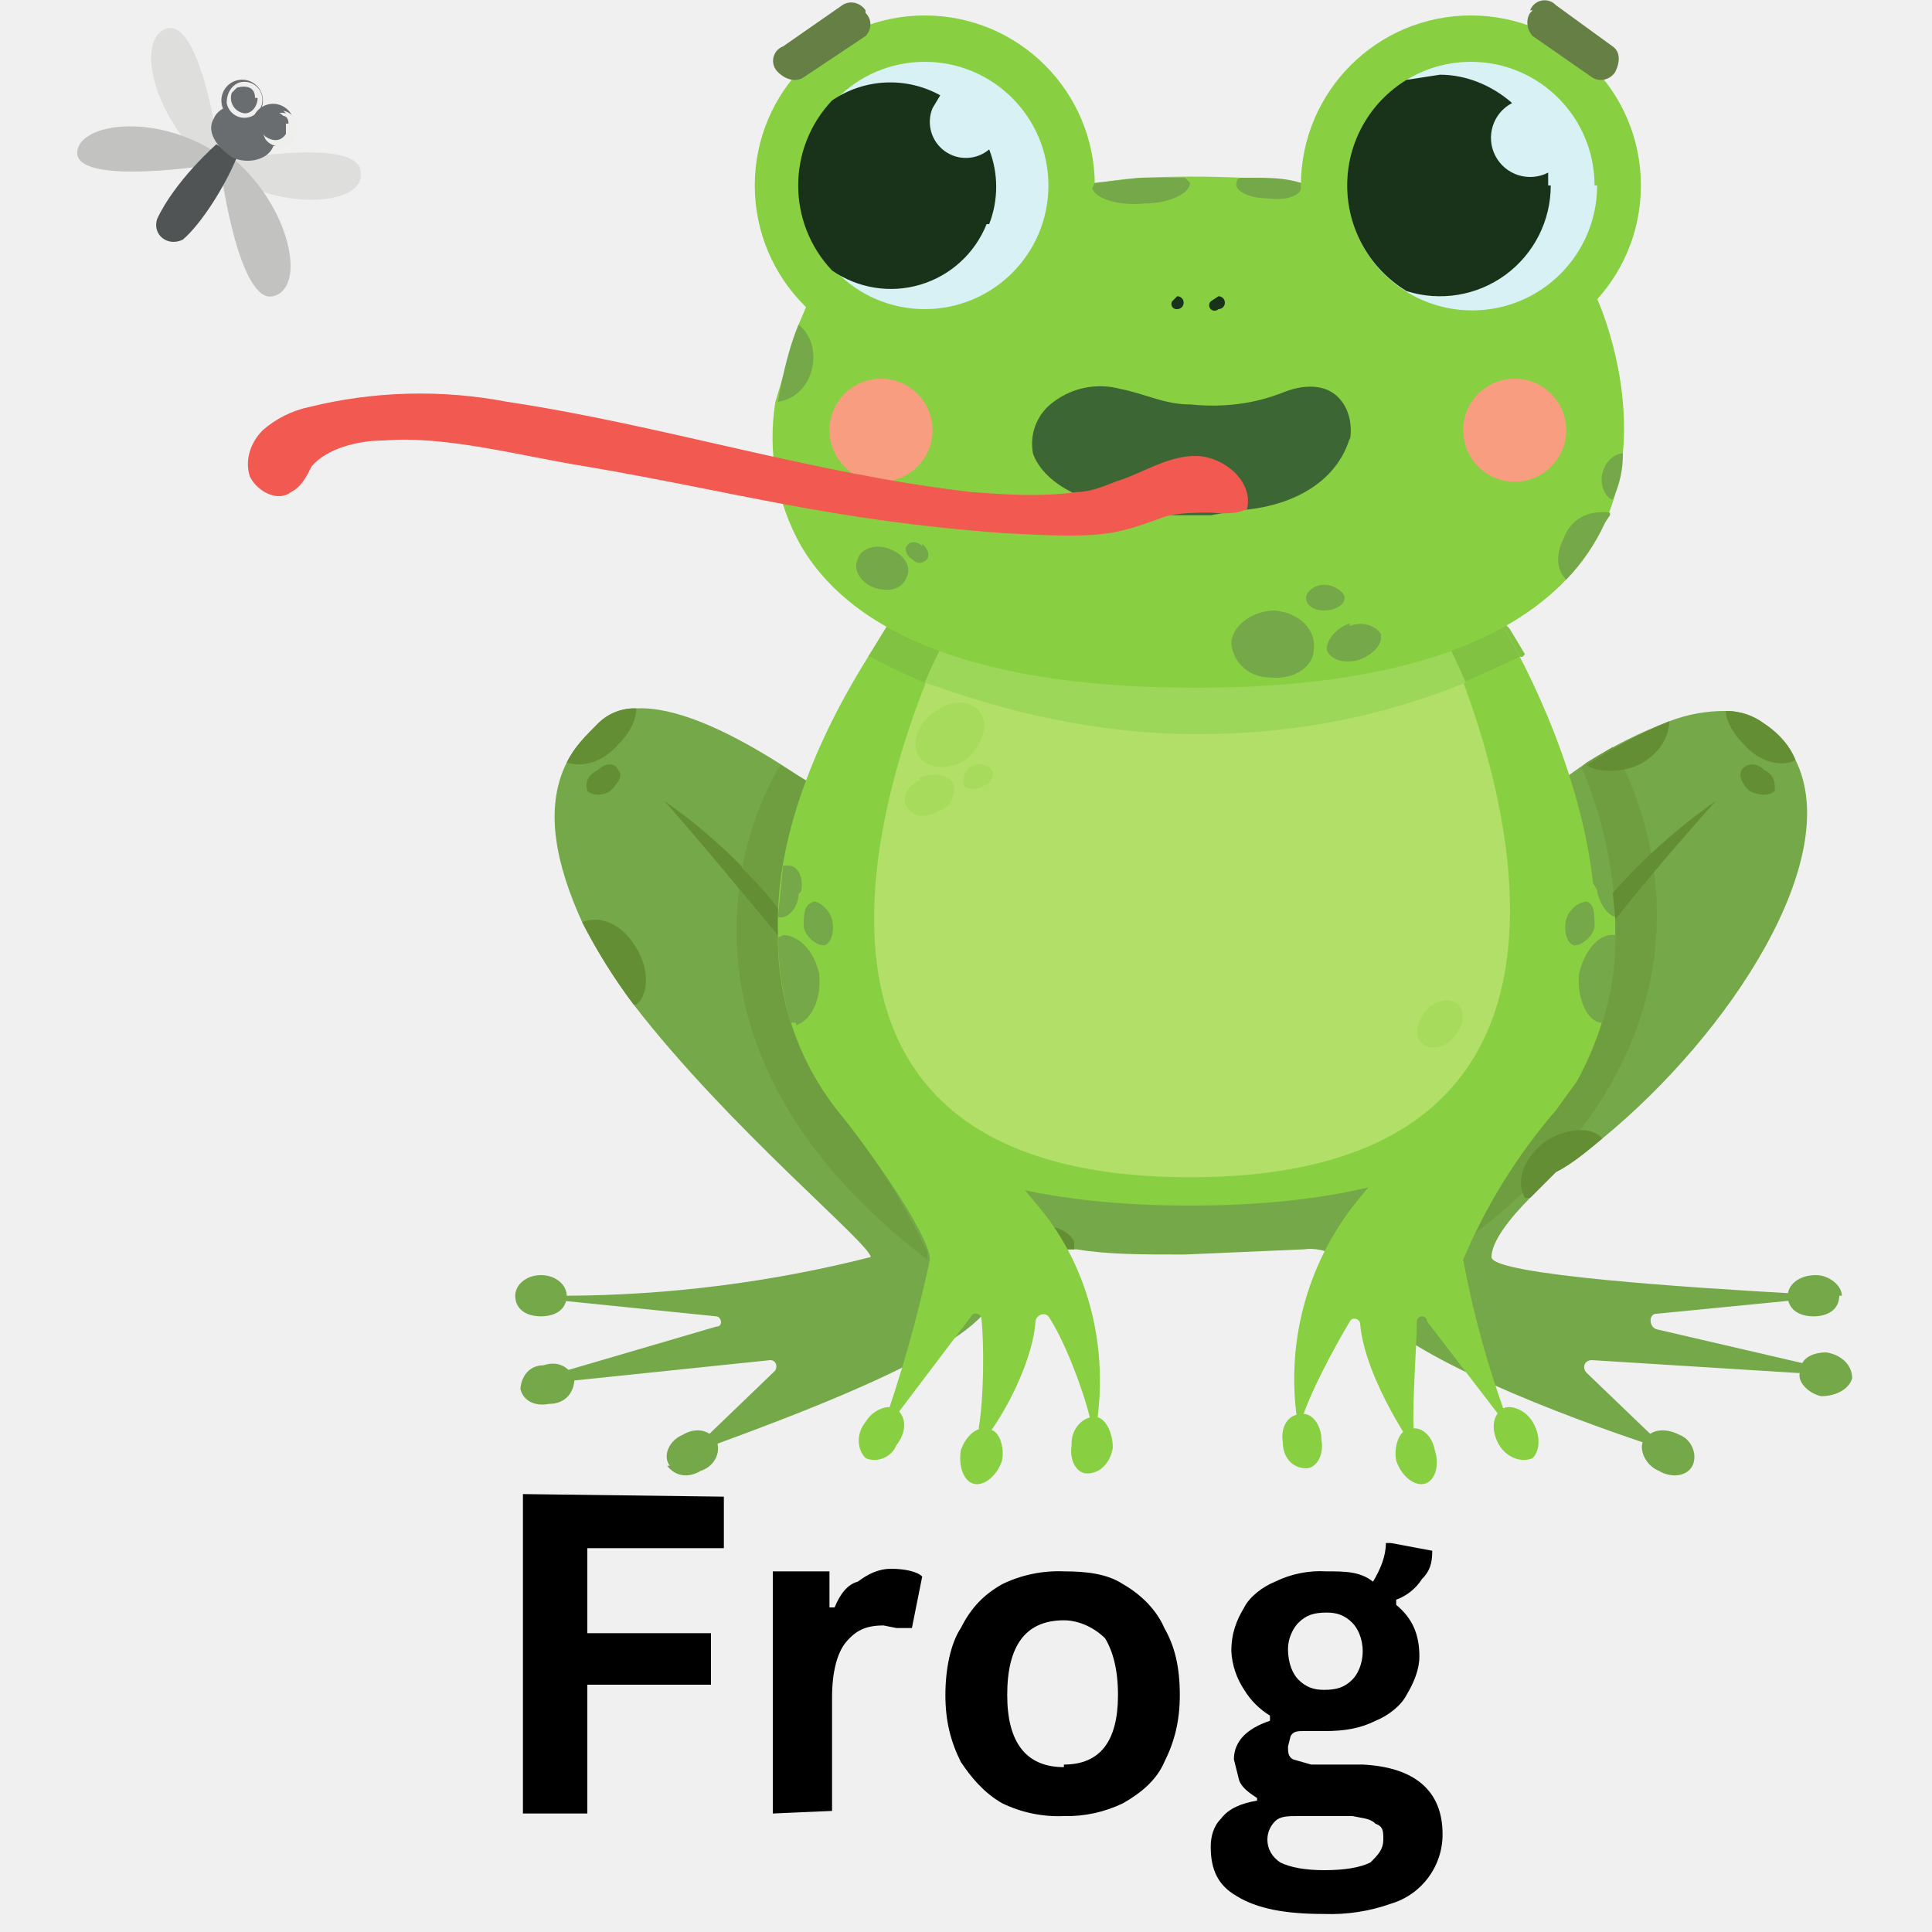
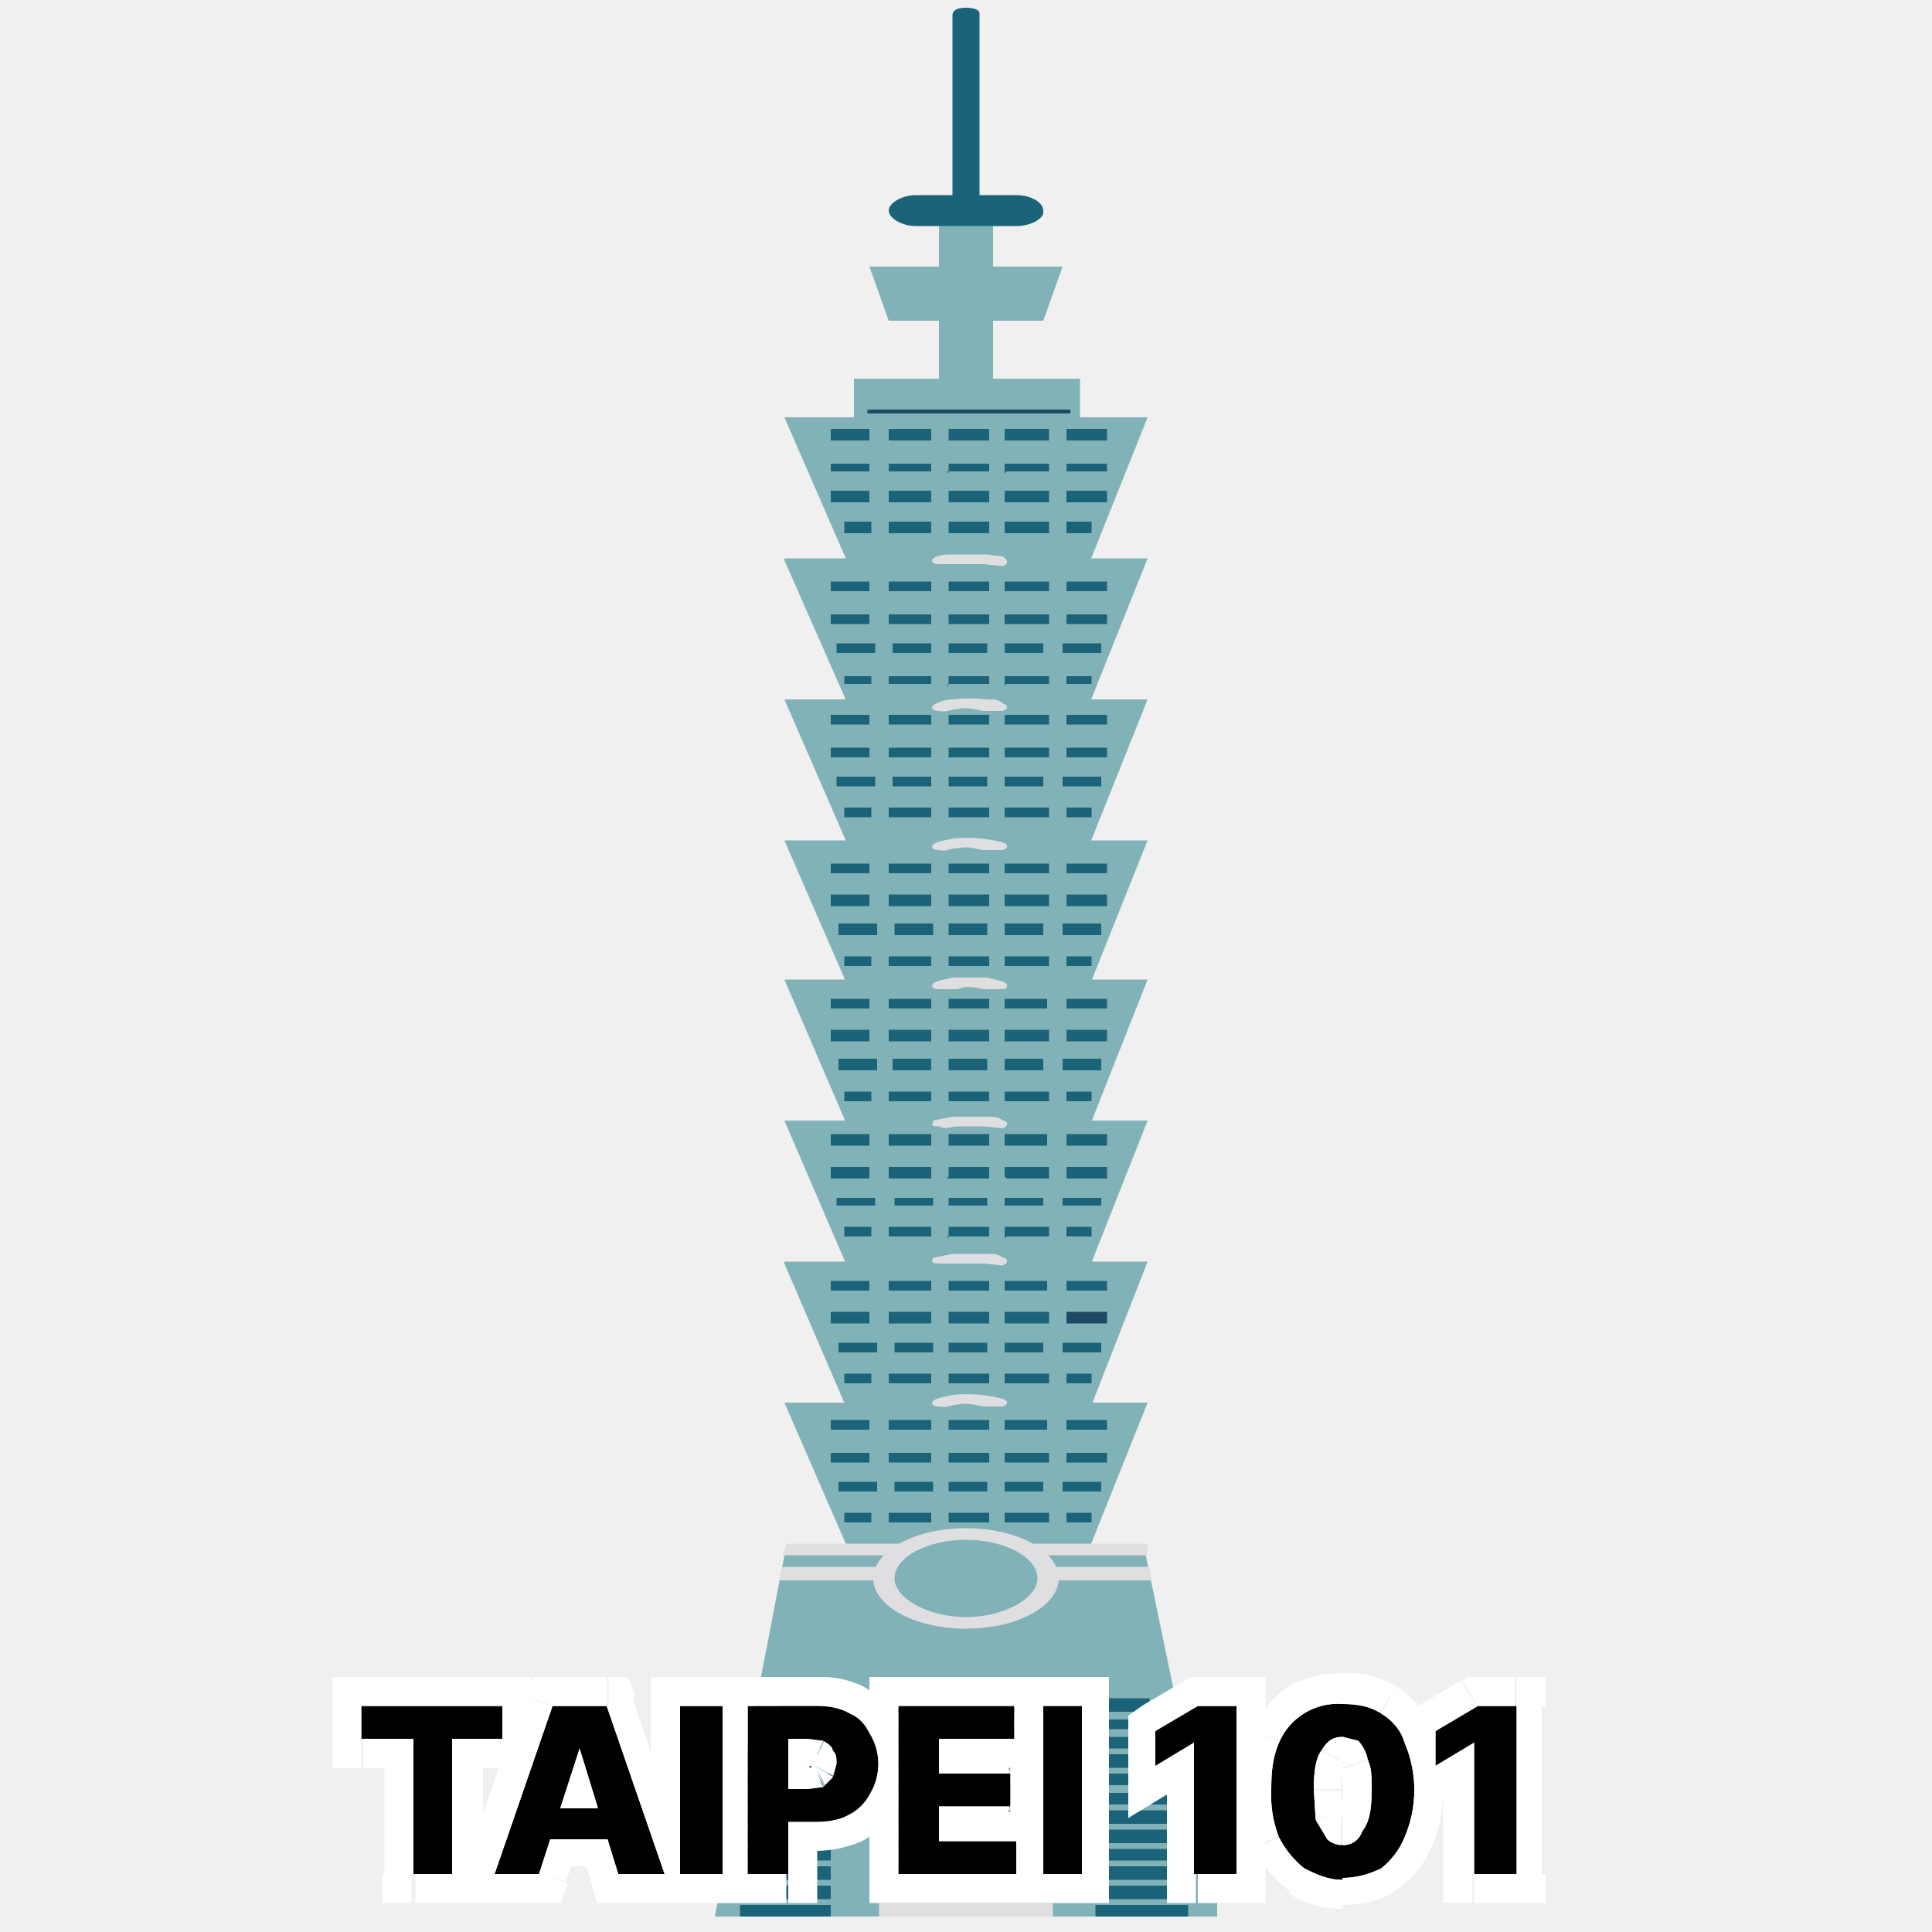
- <svg xmlns="http://www.w3.org/2000/svg" version="1.0" viewBox="0 0 75 75">
+ <svg xmlns="http://www.w3.org/2000/svg" fill="none" viewBox="0 0 100 100">
+   <g clip-path="url(#a)">
+     <mask id="b" width="28" height="21" x="36" y="79" maskUnits="userSpaceOnUse" style="mask-type:luminance">
+       <path fill="#fff" d="M36.9 79.8H63v19.4H37V79.8Z" />
+     </mask>
+     <g mask="url(#b)">
+       <path fill="#81B2B7" d="M63.1 99.2H37L40.7 80h18.5l4 19.3Z" />
+     </g>
+     <path fill="#81B2B7" d="M40.6 72.6h18.8L56 81.1H44.3l-3.7-8.5Z" />
+     <path fill="#81B2B7" d="M40.6 65.3h18.8L56 74H44.3l-3.7-8.6Z" />
+     <path fill="#81B2B7" d="M40.6 58h18.8L56 66.6H44.3L40.6 58Z" />
+     <path fill="#81B2B7" d="M40.6 50.7h18.8L56 59.3H44.3l-3.7-8.6Z" />
+     <path fill="#81B2B7" d="M40.6 43.5h18.8L56 52H44.3l-3.7-8.5Z" />
+     <path fill="#81B2B7" d="M40.6 36.2h18.8L56 44.7H44.3l-3.7-8.5Z" />
+     <path fill="#81B2B7" d="M40.6 28.9h18.8L56 37.4H44.3L40.6 29Z" />
+     <path fill="#81B2B7" d="M40.6 21.6h18.8L56 30.1H44.3l-3.7-8.5Z" />
+     <path fill="#81B2B7" d="M55.9 22.6H44.2v-3h11.7v3Z" />
+     <path fill="#81B2B7" d="M51.4 20.6h-2.8v-9.8h2.8v9.8Z" />
+     <path fill="#81B2B7" d="M54 16.6h-8l-1-2.8h10l-1 2.8Z" />
+     <path fill="#1B6379" d="M54 11c0 .3-.6.7-1.4.7h-5.2c-.7 0-1.4-.4-1.4-.8s.7-.8 1.4-.8h5.2c.8 0 1.4.4 1.4.8Z" />
+     <path fill="#1B6379" d="M50.7 10.8c0 .2-.3.4-.7.4-.4 0-.7-.2-.7-.4V.8c0-.3.3-.4.7-.4.4 0 .7.1.7.3v10Z" />
+     <path fill="#DFDEE1" d="M45.5 89.5h9V89h-9v.6Zm13.9-9H40.5l.2-.6h18.7v.6Zm.2 1.3H40.3l.2-.7h19l.1.7ZM45.5 91h9v-.7h-9v.6Zm0 1.3h9v-.7h-9v.7Zm0 1.4h9V93h-9v.7Zm0 1.3h9v-.6h-9v.6Zm0 1.4h9v-.6h-9v.6Zm0 1.4h9v-.6h-9v.6Zm0 1.4h9v-.7h-9v.7Z" />
+     <path fill="#DFDEE1" d="M54.8 81.7c0 1.4-2.1 2.6-4.8 2.6-2.7 0-4.8-1.2-4.8-2.6 0-1.4 2.1-2.6 4.8-2.6 2.7 0 4.8 1.2 4.8 2.6Z" />
+     <path fill="#81B2B7" d="M53.7 81.7c0 1-1.7 2-3.7 2s-3.7-1-3.7-2c0-1.1 1.7-2 3.7-2s3.7.9 3.7 2Z" />
+     <path fill="#DFDEE1" d="M48.3 72.5c.3-.2.7-.2 1-.3a7.5 7.5 0 0 1 2.6.2c.3.1.3.3 0 .4h-1c-.5-.1-.9-.2-1.3-.1-.4 0-.6.2-1 .1-.4 0-.4-.2-.3-.3Zm0-7.4 1-.2h1.8c.3 0 .6 0 .8.2.3 0 .3.3 0 .4l-1-.1h-2.3c-.4 0-.4-.1-.3-.3Zm0-7.1 1-.2h1.8c.3 0 .6 0 .8.2.3 0 .3.3 0 .4l-1-.1h-1.3c-.4 0-.6.2-1 0-.4 0-.4-.1-.3-.2Zm0-7v-.1c.3-.2.7-.2 1-.3h1.8l.8.2c.3.1.3.4 0 .4h-1c-.5-.1-.9-.2-1.3 0h-1c-.4 0-.4-.2-.3-.3Zm0-7.3c.3-.2.7-.2 1-.3a7.4 7.4 0 0 1 2.6.2c.3.1.3.3 0 .4h-1c-.5-.1-.9-.2-1.3-.1-.4 0-.6.2-1 .1-.4 0-.4-.2-.3-.3Zm0-7.2a2 2 0 0 1 1-.3 8 8 0 0 1 1.8 0c.3 0 .6 0 .8.2.3.1.3.3 0 .4h-1c-.5-.1-.9-.2-1.3-.1-.4 0-.6.2-1 .1-.4 0-.4-.2-.3-.3Zm0-7.5v-.1c.3-.2.7-.2 1-.2h1.8l.8.1c.3.2.3.4 0 .5l-1-.1h-2.3c-.4 0-.4-.2-.3-.3Z" />
+     <path fill="#1B6379" d="M43 22.8h2v-.6h-2v.6Zm3 0h2.2v-.6H46v.6Zm3 0h2.2v-.6h-2.1v.6Zm3.1 0h2.2v-.6H52v.6Zm3.1 0h2.1v-.6h-2.1v.6ZM43 24.4h2V24h-2v.5Zm3 0h2.2V24H46v.5Zm3 0h2.2V24h-2.1v.5Zm3.1 0h2.2V24H52v.5Zm3.1 0h2.1V24h-2.1v.5ZM43 26h2v-.6h-2v.6Zm3 0h2.2v-.6H46v.6Zm3 0h2.2v-.6h-2.1v.6Zm3.1 0h2.2v-.6H52v.6Zm3.1 0h2.1v-.6h-2.1v.6Zm-11.5 1.6h1.4V27h-1.4v.6Zm2.3 0h2.2V27H46v.6Zm3 0h2.2V27h-2.1v.6Zm3.1 0h2.2V27H52v.6Zm3.1 0h1.3V27h-1.3v.6Zm-12.2 3h2v-.5h-2v.5Zm3 0h2.2v-.5H46v.5Zm3 0h2.2v-.5h-2.1v.5Zm3.1 0h2.2v-.5H52v.5Zm3.1 0h2.1v-.5h-2.1v.5ZM43 32.3h2v-.5h-2v.5Zm3 0h2.2v-.5H46v.5Zm3 0h2.2v-.5h-2.1v.5Zm3.1 0h2.2v-.5H52v.5Zm3.1 0h2.1v-.5h-2.1v.5Zm-11.9 1.5h2v-.5h-2v.5Zm2.9 0h2v-.5h-2v.5Zm2.9 0h2v-.5h-2v.5Zm2.9 0h2v-.5h-2v.5Zm3 0h2v-.5h-2v.5Zm-11.3 1.6h1.4V35h-1.4v.5Zm2.3 0h2.2V35H46v.5Zm3 0h2.2V35h-2.1v.5Zm3.1 0h2.2V35H52v.5Zm3.1 0h1.3V35h-1.3v.5ZM43 37.5h2V37h-2v.5Zm3 0h2.2V37H46v.5Zm3 0h2.2V37h-2.1v.5Zm3.1 0h2.2V37H52v.5Zm3.1 0h2.1V37h-2.1v.5ZM43 39.2h2v-.5h-2v.5Zm3 0h2.2v-.5H46v.5Zm3 0h2.2v-.5h-2.1v.5Zm3.1 0h2.2v-.5H52v.5Zm3.1 0h2.1v-.5h-2.1v.5Zm-11.9 1.5h2v-.5h-2v.5Zm2.9 0h2v-.5h-2v.5Zm2.9 0h2v-.5h-2v.5Zm2.9 0h2v-.5h-2v.5Zm3 0h2v-.5h-2v.5Zm-11.3 1.6h1.4v-.5h-1.4v.5Zm2.3 0h2.2v-.5H46v.5Zm3 0h2.2v-.5h-2.1v.5Zm3.1 0h2.2v-.5H52v.5Zm3.1 0h1.3v-.5h-1.3v.5Zm-10.1 2.9H43v-.5h2v.5Zm.9 0h2.2v-.5H46v.5Zm3 0h2.2v-.5h-2.1v.5Zm3.1 0h2.2v-.5H52v.5Zm5.2 0h-2.1v-.5h2.1v.5ZM43 46.9h2v-.6h-2v.6Zm3 0h2.2v-.6H46v.6Zm3 0h2.2v-.6h-2.1v.6Zm3.1 0h2.2v-.6H52v.6Zm5.2 0h-2.1v-.6h2.1v.6Zm-11.9 1.5h-2v-.6h2v.6Zm2.9 0h-2v-.6h2v.6Zm.8 0h2v-.6h-2v.6Zm2.9 0h2v-.6h-2v.6Zm3 0h2v-.6h-2v.6ZM43.7 50h1.4v-.5h-1.4v.5Zm2.3 0h2.2v-.5H46v.5Zm3 0h2.2v-.5h-2.1v.5Zm3.1 0h2.2v-.5H52v.5Zm4.4 0h-1.3v-.5h1.3v.5Zm-11.4 2.2H43v-.5h2v.5Zm3.1 0H46v-.5h2.2v.5Zm3 0h-2.1v-.5h2.1v.5Zm3.1 0H52v-.5h2.2v.5Zm3 0h-2.1v-.5h2.1v.5Zm-12.2 1.7H43v-.6h2v.6Zm.9 0h2.2v-.6H46v.6Zm3 0h2.2v-.6h-2.1v.6Zm3.1 0h2.2v-.6H52v.6Zm3.1 0h2.1v-.6h-2.1v.6Zm-9.8 1.5h-2v-.6h2v.6Zm.8 0h2v-.6h-2v.6Zm2.9 0h2v-.6h-2v.6Zm2.9 0h2v-.6h-2v.6Zm5 0h-2v-.6h2v.6ZM43.7 57h1.4v-.5h-1.4v.5Zm4.5 0H46v-.5h2.2v.5Zm.8 0h2.2v-.5h-2.1v.5Zm3.1 0h2.2v-.5H52v.5Zm4.4 0h-1.3v-.5h1.3v.5Zm-11.4 2.3H43v-.6h2v.6Zm3.1 0H46v-.6h2.2v.6Zm3 0h-2.1v-.6h2.1v.6Zm3.1 0H52v-.6h2.2v.6Zm3 0h-2.1v-.6h2.1v.6ZM43 61h2v-.6h-2v.5Zm5.2 0H46v-.6h2.2v.5Zm.8 0h2.2v-.6h-2.1v.5Zm3.1 0h2.2v-.6H52v.5Zm5.2 0h-2.1v-.6h2.1v.5Zm-14 1.4h2V62h-2v.5Zm5 0h-2V62h2v.5Zm.8 0h2V62h-2v.5Zm2.9 0h2V62h-2v.5Zm5 0h-2V62h2v.5ZM45.1 64h-1.4v-.5h1.4v.6Zm3.1 0H46v-.5h2.2v.6Zm.8 0h2.2v-.5h-2.1v.6Zm3.1 0h2.2v-.5H52v.6Zm4.4 0h-1.3v-.5h1.3v.6Zm-11.4 2.8H43v-.5h2v.5Zm3.1 0H46v-.5h2.2v.5Zm3 0h-2.1v-.5h2.1v.5Zm3.1 0H52v-.5h2.2v.5Zm3 0h-2.1v-.5h2.1v.5Zm-12.2 1.7H43v-.6h2v.6Zm.9 0h2.2v-.6H46v.6Zm3 0h2.2v-.6h-2.1v.6Zm3.1 0h2.2v-.6H52v.6Z" />
+     <path fill="#1F4865" d="M57.3 68.5h-2.1v-.6h2.1v.6Z" />
+     <path fill="#1B6379" d="M45.4 70h-2v-.5h2v.5Zm2.9 0h-2v-.5h2v.5Zm.8 0h2v-.5h-2v.5Zm2.9 0h2v-.5h-2v.5Zm5 0h-2v-.5h2v.5Zm-11.9 1.6h-1.4v-.5h1.4v.5Zm.9 0h2.2v-.5H46v.5Zm3 0h2.2v-.5h-2.1v.5Zm3.1 0h2.2v-.5H52v.5Zm3.1 0h1.3v-.5h-1.3v.5ZM45.1 74H43v-.5h2v.5Zm3.1 0H46v-.5h2.2v.5Zm3 0h-2.1v-.5h2.1v.5Zm3.1 0H52v-.5h2.2v.5Zm3 0h-2.1v-.5h2.1v.5ZM43 75.7h2v-.5h-2v.5Zm5.2 0H46v-.5h2.2v.5Zm.8 0h2.2v-.5h-2.1v.5Zm3.1 0h2.2v-.5H52v.5Zm5.2 0h-2.1v-.5h2.1v.5Zm-11.9 1.5h-2v-.5h2v.5Zm2.9 0h-2v-.5h2v.5Zm.8 0h2v-.5h-2v.5Zm2.9 0h2v-.5h-2v.5Zm5 0h-2v-.5h2v.5Zm-11.9 1.6h-1.4v-.5h1.4v.5Zm3.1 0H46v-.5h2.2v.5Zm.8 0h2.2v-.5h-2.1v.5Zm3.1 0h2.2v-.5H52v.5Zm4.4 0h-1.3v-.5h1.3v.5ZM38.4 99.2H43v-.6h-4.7v.6Zm0-.9H43v-.7h-4.7v.7Zm0-1H43v-.7h-4.7v.7Zm0-1H43v-.6h-4.7v.6Zm0-.9H43v-.7h-4.7v.7Zm0-1H43v-.7h-4.7v.7Zm0-1H43v-.6h-4.7v.6Zm.2-1h4.5v-.6h-4.5v.6Zm.5-.9h4v-.7h-4v.7Zm.4-1H43v-.6h-3.6v.6Zm.4-1H43V89h-3v.6Zm.4-.9h2.8v-.7h-2.8v.7Zm16.4 10.6h4.8v-.6h-4.8v.6Zm0-.9h4.8v-.7h-4.8v.7Zm0-1h4.8v-.7h-4.8v.7Zm0-1h4.8v-.6h-4.8v.6Zm0-.9h4.8v-.7h-4.8v.7Zm0-1h4.8v-.7h-4.8v.7Zm0-1h4.8v-.6h-4.8v.6Zm0-1h4.5v-.6h-4.5v.6Zm0-.9h4v-.7h-4v.7Zm0-1h3.6v-.6h-3.6v.6Zm0-1H60V89h-3.3v.6Zm0-.9h2.8v-.7h-2.8v.7Z" />
+     <path fill="#1F4865" d="M44 88.6h11.7v-.2H44.1v.2Zm-.4-.8h12v-.2h-12v.2ZM45 21.4h10.4v-.2H44.9v.2Z" />
+   </g>
+   <mask id="c" width="63" height="13" x="17" y="86" fill="#000" maskUnits="userSpaceOnUse">
+     <path fill="#fff" d="M17 86h63v13H17z" />
+     <path d="M18.7 90v-1.7H26V90h-2.6v7h-2v-7h-2.7Zm9.2 7h-2.3l3-8.7h2.8l3 8.7H32l-2-6.5-2.1 6.5Zm-.3-3.4h4.7v1.6h-4.7v-1.6Zm9.8-5.3V97h-2.2v-8.7h2.2Zm1.3 8.7v-8.7h3.6c.6 0 1.2.1 1.7.4.5.2.8.6 1 1a3 3 0 0 1 0 3.2c-.2.4-.6.8-1 1-.5.3-1.1.4-1.8.4H40v-1.7h1.8l.8-.1.5-.5.2-.7c0-.3 0-.5-.2-.7 0-.2-.3-.4-.5-.5l-.8-.1h-1v7h-2.1Zm7.8 0v-8.7h6V90h-3.9v1.8h3.7v1.7h-3.7v1.8h4V97h-6Zm9.5-8.7V97h-2v-8.7h2Zm8 0V97h-2.2v-6.8l-2 1.2v-1.8l2.2-1.3h2Zm5.5 9c-.8 0-1.4-.3-2-.6a5 5 0 0 1-1.3-1.6 6 6 0 0 1-.4-2.5c0-1 .1-1.7.4-2.4a3.3 3.3 0 0 1 3.3-2c.7 0 1.4.1 2 .5.5.3 1 .8 1.2 1.5a6.2 6.2 0 0 1 0 4.9 4 4 0 0 1-1.2 1.6c-.6.3-1.3.5-2 .5Zm0-1.8a1 1 0 0 0 1-.7c.4-.5.5-1.2.5-2.2 0-.6 0-1.1-.2-1.5a2 2 0 0 0-.5-1l-.8-.2c-.5 0-.8.2-1.1.7-.3.4-.4 1.1-.4 2l.1 1.6.6 1c.2.2.5.3.8.3Zm9-7.2V97h-2.2v-6.8l-2 1.2v-1.8l2.2-1.3h2Z" />
+   </mask>
+   <path fill="#000" d="M18.7 90v-1.7H26V90h-2.6v7h-2v-7h-2.7Zm9.2 7h-2.3l3-8.7h2.8l3 8.7H32l-2-6.5-2.1 6.5Zm-.3-3.4h4.7v1.6h-4.7v-1.6Zm9.8-5.3V97h-2.2v-8.7h2.2Zm1.3 8.7v-8.7h3.6c.6 0 1.2.1 1.7.4.5.2.8.6 1 1a3 3 0 0 1 0 3.2c-.2.4-.6.8-1 1-.5.3-1.1.4-1.8.4H40v-1.7h1.8l.8-.1.5-.5.2-.7c0-.3 0-.5-.2-.7 0-.2-.3-.4-.5-.5l-.8-.1h-1v7h-2.1Zm7.8 0v-8.7h6V90h-3.9v1.8h3.7v1.7h-3.7v1.8h4V97h-6Zm9.5-8.7V97h-2v-8.7h2Zm8 0V97h-2.2v-6.8l-2 1.2v-1.8l2.2-1.3h2Zm5.5 9c-.8 0-1.4-.3-2-.6a5 5 0 0 1-1.3-1.6 6 6 0 0 1-.4-2.5c0-1 .1-1.7.4-2.4a3.3 3.3 0 0 1 3.3-2c.7 0 1.4.1 2 .5.5.3 1 .8 1.2 1.5a6.2 6.2 0 0 1 0 4.9 4 4 0 0 1-1.2 1.6c-.6.3-1.3.5-2 .5Zm0-1.8a1 1 0 0 0 1-.7c.4-.5.5-1.2.5-2.2 0-.6 0-1.1-.2-1.5a2 2 0 0 0-.5-1l-.8-.2c-.5 0-.8.2-1.1.7-.3.4-.4 1.1-.4 2l.1 1.6.6 1c.2.2.5.3.8.3Zm9-7.2V97h-2.2v-6.8l-2 1.2v-1.8l2.2-1.3h2Z" />
+   <path fill="#fff" d="M18.7 90h-1.5v1.5h1.5V90Zm0-1.7v-1.5h-1.5v1.5h1.5Zm7.3 0h1.5v-1.5H26v1.5Zm0 1.7v1.5h1.5V90H26Zm-2.6 0v-1.5h-1.5V90h1.5Zm0 7v1.5h1.5V97h-1.5Zm-2 0h-1.6v1.5h1.5V97Zm0-7h1.4v-1.5h-1.5V90Zm-1.2 0v-1.7h-3V90h3Zm-1.5-.2H26v-3h-7.3v3Zm5.8-1.5V90h3v-1.7h-3Zm1.5.2h-2.6v3H26v-3ZM22 90v7h3v-7h-3Zm1.5 5.5h-2v3h2v-3Zm-.6 1.5v-7h-3v7h3Zm-1.5-8.5h-2.6v3h2.6v-3ZM28 97v1.5h1l.4-1L28 97Zm-2.3 0-1.4-.5-.7 2h2.1V97Zm3-8.7v-1.5h-1.1l-.4 1 1.5.5Zm2.8 0 1.4-.5-.4-1h-1v1.5Zm3 8.7v1.5h2l-.7-2-1.4.5ZM32 97l-1.4.4.3 1.1H32V97Zm-2-6.5 1.4-.5-.3-1H30v1.5Zm0 0V89h-1.2l-.3 1 1.4.5Zm-2.4 3v-1.4H26v1.5h1.5Zm4.7 0h1.5v-1.4h-1.5v1.5Zm0 1.7v1.5h1.5v-1.5h-1.5Zm-4.7 0H26v1.5h1.5v-1.5Zm.3.3h-2.3v3H28v-3Zm-.9 2 3-8.7-2.9-1-3 8.7 3 1Zm1.6-7.7h2.8v-3h-2.8v3Zm1.3-1 3 8.7 2.8-1-3-8.7-2.8 1Zm4.4 6.7H32v3h2.3v-3Zm-.8 1-2-6.5-3 1 2.1 6.4 2.9-.8ZM30 89v3-3Zm-1.5 1-2 6.6 2.8.8 2-6.5-2.8-.9Zm-1 5h4.8v-3h-4.7v3Zm3.3-1.4v1.6h3v-1.6h-3Zm1.5 0h-4.7v3h4.7v-3Zm-3.2 1.6v-1.6h-3v1.6h3Zm8.3-7h1.5v-1.4h-1.5v1.5Zm0 8.8v1.5h1.5V97h-1.5Zm-2.2 0h-1.5v1.5h1.5V97Zm0-8.7v-1.5h-1.5v1.5h1.5Zm.7 0V97h3v-8.7h-3Zm1.5 7.2h-2.2v3h2.2v-3Zm-.7 1.5v-8.7h-3V97h3Zm-1.5-7.2h2.2v-3h-2.2v3Zm3.5 7.2h-1.5v1.5h1.5V97Zm0-8.7v-1.5h-1.5v1.5h1.5Zm5.3.4-.7 1.3.7-1.3Zm1 1-1.2.8 1.3-.8Zm0 3.2-1.2-.8 1.3.8Zm-1 1 .6 1.4-.6-1.4Zm-4 .4h-1.5v1.5H40v-1.5Zm0-1.7v-1.5h-1.5v1.5H40Zm2.6-.1L42 91l.7 1.4Zm.5-.5 1.3.7-1.3-.7Zm0-1.4-1.3.7 1.3-.7Zm-.5-.5-.6 1.4.6-1.4Zm-1.8-.1v-1.5h-1.5V90h1.5Zm0 7v1.5h1.5V97h-1.5Zm-.6 0v-8.7h-3V97h3Zm-1.5-7.2h3.6v-3h-3.6v3Zm3.6 0c.4 0 .8 0 1 .2l1.4-2.7a5 5 0 0 0-2.4-.5v3Zm1 .2.5.5 2.6-1.5c-.4-.7-1-1.3-1.7-1.7L43.3 90Zm.5.5.2.8h3c0-.8-.2-1.6-.6-2.3l-2.6 1.5Zm.2.8-.2.8 2.6 1.5c.4-.7.6-1.5.6-2.3h-3Zm-.2.8-.5.5 1.3 2.7c.8-.4 1.4-1 1.8-1.7l-2.6-1.5Zm-.5.5-1 .2v3a6 6 0 0 0 2.3-.5l-1.3-2.7Zm-1 .2H40v3h2.2v-3Zm-.8 1.5v-1.7h-3v1.7h3ZM40 94h1.8v-3H40v3Zm1.8 0c.5 0 1 0 1.5-.3L42 91v3Zm1.5-.3c.5-.2.9-.6 1.1-1l-2.6-1.5a.4.4 0 0 1 .1-.2l1.4 2.7Zm1.1-1c.3-.5.4-1 .4-1.5h-3l2.6 1.4Zm.4-1.5c0-.5-.1-1-.4-1.4l-2.6 1.4h3Zm-.4-1.4a2 2 0 0 0-1.1-1.1L42 91.5h-.1v-.2l2.5-1.4Zm-1.1-1.1-1.5-.3v3h.2l1.3-2.7Zm-1.5-.3h-1v3h1v-3ZM39.3 90v7h3v-7h-3Zm1.5 5.5h-2.1v3h2v-3Zm5.7 1.5H45v1.5h1.5V97Zm0-8.7v-1.5H45v1.5h1.5Zm6 0h1.6v-1.5h-1.5v1.5Zm0 1.7v1.5h1.6V90h-1.5Zm-3.9 0v-1.5h-1.5V90h1.5Zm0 1.8h-1.5v1.5h1.5v-1.5Zm3.7 0h1.5v-1.5h-1.5v1.5Zm0 1.7V95h1.5v-1.5h-1.5Zm-3.7 0V92h-1.5v1.5h1.5Zm0 1.8h-1.5v1.5h1.5v-1.5Zm4 0H54v-1.5h-1.5v1.5Zm0 1.7v1.5H54V97h-1.5ZM48 97v-8.7h-3V97h3Zm-1.5-7.2h6v-3h-6v3Zm4.6-1.5V90h3v-1.7h-3Zm1.5.2h-4v3h4v-3ZM47 90v1.8h3V90h-3Zm1.5 3.3h3.7v-3h-3.7v3Zm2.2-1.5v1.7h3v-1.7h-3Zm1.5.2h-3.7v3h3.7v-3ZM47 93.5v1.8h3v-1.8h-3Zm1.5 3.3h4v-3h-4v3Zm2.5-1.5V97h3v-1.7h-3Zm1.5.2h-6v3h6v-3Zm3.4-7.2h1.5v-1.5H56v1.5Zm0 8.7v1.5h1.5V97H56Zm-2 0h-1.6v1.5H54V97Zm0-8.7v-1.5h-1.6v1.5H54Zm.5 0V97h3v-8.7h-3Zm1.5 7.2h-2v3h2v-3Zm-.6 1.5v-8.7h-3V97h3ZM54 89.8h2v-3h-2v3Zm10-1.5h1.5v-1.5H64v1.5Zm0 8.7v1.5h1.5V97H64Zm-2 0h-1.6v1.5h1.5V97Zm0-6.8h1.4v-1.5h-1.5v1.5Zm-.1 0v-1.5h-.4l-.4.3.8 1.2Zm-2 1.2h-1.5v2.7l2.3-1.4-.8-1.3Zm0-1.8-.8-1.3-.7.5v.8h1.5Zm2.2-1.3v-1.5h-.4l-.4.2.8 1.3Zm.4 0V97h3v-8.7h-3Zm1.5 7.2h-2v3h2v-3Zm-.6 1.5v-6.8h-3V97h3Zm-1.5-8.3v3-3Zm-.8.3-2 1.2 1.6 2.5 2-1.2L61 89Zm.3 2.4v-1.8h-3v1.8h3Zm-.7-.5 2.2-1.4-1.6-2.5-2.2 1.3 1.6 2.6Zm1.4-1.1h2v-3h-2v3Zm5.5 6.9-.8 1.2.8-1.2ZM66.2 95l-1.3.6 1.3-.6Zm-.4-2.5h-1.5 1.5Zm.4-2.4-1.3-.6 1.3.6Zm1.3-1.5.8 1.2-.8-1.2Zm4 0-.9 1.2.9-1.2Zm1.2 1.5 1.4-.6-1.4.6Zm.5 2.4h-1.5 1.5Zm-.5 2.5-1.3-.6 1.3.6Zm-1.2 1.6.8 1.2-.8-1.2Zm-1-2 1.4.9-1.3-.8Zm.5-2h-1.5H71Zm-.2-1.6-1.4.4 1.4-.4Zm-.5-1 1-1-1 1Zm-2 .5 1.4.7-1.3-.7Zm-.3 2h1.5H68Zm.1 1.6-1.4.5 1.4-.5Zm.6 1-1 1v.1l1-1.1Zm.8.5a2 2 0 0 1-1.2-.3L66.7 98a5 5 0 0 0 2.8.8v-3Zm-1.2-.3a2 2 0 0 1-.7-.9L65 95.7a5 5 0 0 0 1.8 2.2l1.6-2.5Zm-.7-.9c-.2-.4-.3-1-.3-1.8h-3c0 1 .2 2 .6 3l2.7-1.2Zm-.3-1.8c0-.9.1-1.5.3-1.9L65 89.6a8 8 0 0 0-.6 3h3Zm.3-1.9.7-.9-1.6-2.5c-.8.5-1.4 1.3-1.8 2.2l2.7 1.2Zm.7-.9a2 2 0 0 1 1.2-.2v-3c-1 0-2 .2-2.8.7l1.6 2.5Zm1.2-.2c.5 0 .9 0 1.1.2l1.7-2.5a5 5 0 0 0-2.8-.7v3Zm1.2.3c.2.1.5.4.7.8l2.7-1.2c-.4-1-1-1.7-1.8-2.2L70.7 90Zm.7.8c.2.4.3 1 .3 1.8h3c0-1-.2-2-.6-3l-2.7 1.2Zm.3 1.8c0 .9-.2 1.5-.3 2l2.7 1.1c.4-.9.6-2 .6-3h-3Zm-.3 2a2 2 0 0 1-.8.8l1.7 2.5a5 5 0 0 0 1.8-2.2l-2.7-1.2Zm-.8.8a2 2 0 0 1-1.1.3v3c1 0 2-.2 2.8-.8l-1.7-2.5ZM69.5 97a3 3 0 0 0 2.4-1.4L69.3 94a.4.4 0 0 1 .2 0v3Zm2.4-1.4a6 6 0 0 0 .6-3h-3c0 1-.1 1.3-.2 1.4l2.6 1.6Zm.6-3c0-.7 0-1.4-.3-2l-2.8 1 .1 1h3Zm-.3-2c-.1-.5-.4-1.1-1-1.6l-2 2.3.2.2 2.8-.9Zm-1-1.6c-.4-.4-1-.6-1.7-.6v3h-.1l-.1-.1 2-2.3Zm-1.7-.6c-1.1 0-1.9.6-2.4 1.4l2.6 1.5a.4.4 0 0 1-.2 0v-3ZM67 89.8c-.5.8-.6 1.8-.6 2.8h3c0-.8.1-1.2.2-1.3L67 89.8Zm-.6 2.8c0 .8 0 1.5.2 2l2.9-.8-.1-1.1h-3Zm.2 2c.2.7.5 1.2 1 1.7l2-2.2-.1-.3-2.9.9Zm1 1.7c.5.4 1.1.7 1.8.7v-3a.3.3 0 0 1 .2 0l-2 2.3Zm10.7-8H80v-1.5h-1.5v1.5Zm0 8.7v1.5H80V97h-1.5Zm-2 0h-1.6v1.5h1.5V97Zm0-6.8h1.4v-1.5h-1.5v1.5Zm-.1 0v-1.5h-.5l-.3.3.8 1.2Zm-2 1.2h-1.5v2.7l2.3-1.4-.8-1.3Zm0-1.8-.8-1.3-.7.5v.8h1.5Zm2.2-1.3v-1.5H76l-.3.2.8 1.3Zm.4 0V97h3v-8.7h-3Zm1.5 7.2h-2v3h2v-3Zm-.6 1.5v-6.8h-3V97h3Zm-1.5-8.3v3-3Zm-.8.3-2 1.2 1.6 2.5 2-1.2-1.6-2.5Zm.3 2.4v-1.8h-3v1.8h3Zm-.7-.5 2.2-1.4-1.6-2.5-2.2 1.3 1.6 2.6Zm1.4-1.1h2v-3h-2v3Z" mask="url(#c)" />
  <defs>
    <clipPath id="a">
-       <path d="M20 27h52v30H20Zm0 0" />
-     </clipPath>
-     <clipPath id="b">
-       <path d="M25 55h3v2.8h-3Zm0 0" />
-     </clipPath>
-     <clipPath id="c">
-       <path d="M69 49h3v3h-3Zm0 0" />
-     </clipPath>
-     <clipPath id="d">
-       <path d="M69 52h3v3h-3Zm0 0" />
-     </clipPath>
-     <clipPath id="e">
-       <path d="M63 55h3v2.8h-3Zm0 0" />
-     </clipPath>
-     <clipPath id="f">
-       <path d="M37 55h2v2.8h-2Zm0 0" />
-     </clipPath>
-     <clipPath id="g">
-       <path d="M41 55h3v2.8h-3Zm0 0" />
-     </clipPath>
-     <clipPath id="h">
-       <path d="M54 55h2v2.8h-2Zm0 0" />
-     </clipPath>
-     <clipPath id="i">
-       <path d="M49 54h3v3.8h-3Zm0 0" />
+       <path fill="#fff" d="M22 0h56v99.6H22z" />
    </clipPath>
  </defs>
-   <g clip-path="url(#a)">
-     <path fill="#74a848" d="m61.6 53.3 2.5 2.4.8.7-1.1-.4c-2.7-.9-9.5-3.4-10.6-5.3l-.5-1a2 2 0 0 0-2.1-1.2l-4.6.2h-.2c-1.5 0-2.8 0-4-.2H41a2 2 0 0 0-2.1 1.2 9.2 9.2 0 0 1-.5 1c-1.1 1.9-8 4.4-10.7 5.4l-1 .3.8-.7 2.6-2.5c.1-.2 0-.4-.2-.4l-7.7.8-1.7.1 1.5-.5 5.8-1.7c.3 0 .2-.4 0-.4l-5.9-.6-1.3-.2H22a49 49 0 0 0 11.8-1.5c0-.5-5.5-5-9.2-9.8a22 22 0 0 1-2-3.2c-1-2.2-1.5-4.4-.6-6.2.3-.6.7-1 1.2-1.5a2 2 0 0 1 1.5-.6c5.8-.3 19.7 14.3 21.1 15.8a99 99 0 0 1 15.8-13.7 18 18 0 0 1 3.2-1.6 6 6 0 0 1 2.2-.4c.6 0 1.1.2 1.5.5.6.4 1 .9 1.2 1.4 1.9 3.8-2.5 10.6-7.5 14.7-.6.5-1.2 1-1.8 1.3l-1 1c-.8.8-1.5 1.7-1.5 2.3 0 .7 8 1.2 11.5 1.4l1.6.1-1.6.2-5.1.5c-.3 0-.3.5 0 .6l5.6 1.3 2 .4h-2.1l-8-.5c-.3 0-.4.3-.2.5" />
-   </g>
-   <path fill="#74a848" d="M20 50.3c0-.4.4-.8 1-.8s1 .4 1 .8c0 .5-.4.8-1 .8s-1-.3-1-.8m.2 3.7c0-.5.3-1 .9-1 .6-.2 1 .1 1.2.5 0 .5-.3 1-1 1-.5.1-1-.1-1.1-.6" />
-   <g clip-path="url(#b)">
-     <path fill="#74a848" d="M26 56.9c-.3-.4 0-1 .5-1.2.5-.3 1-.2 1.3.2.2.4 0 1-.6 1.2-.5.3-1 .2-1.3-.2" />
-   </g>
-   <g clip-path="url(#c)">
-     <path fill="#74a848" d="M71.5 50.3c0-.4-.5-.8-1-.8-.7 0-1.1.4-1.1.8 0 .5.4.8 1 .8s1-.3 1-.8" />
-   </g>
-   <g clip-path="url(#d)">
-     <path fill="#74a848" d="M71.9 53.5c0-.5-.4-.9-1-1-.5 0-1 .2-1 .7-.2.4.3.9.8 1 .6 0 1.1-.3 1.2-.7" />
-   </g>
-   <g clip-path="url(#e)">
-     <path fill="#74a848" d="M65.7 56.9c.2-.4 0-1-.5-1.2-.6-.3-1.1-.2-1.4.2-.2.4.1 1 .6 1.2.5.3 1.1.2 1.3-.2" />
-   </g>
-   <path fill="#648e34" d="M41.7 48.5h-.6a2 2 0 0 0-2.1 1.2l-.3.5a1 1 0 0 1-.5-.5c-.3-.6.3-1.5 1.2-2 1-.3 2-.1 2.3.5v.3M31 36.4s-1.5-2.7-5.2-5.3c0 0 4.4 5 5.6 7l-.4-1.7" />
-   <path fill="#6e9e40" d="M36 48.9c-6.8-5.2-7.8-10.7-7.3-14.4l1.5 1.8a11.8 11.8 0 0 0 1.6 5.7l.7 1.1a27 27 0 0 1 3.5 5.5v.3m-5.8-13.6c-.3-.5-.8-1-1.4-1.6.5-2.5 1.5-4 1.5-4l1 .6a19.4 19.4 0 0 0-1 5" />
-   <path fill="#648e34" d="m30.2 36.3-1.5-1.8.1-.8 1.4 1.6v1" />
-   <path fill="#6e9e40" d="M57.1 48a32.8 32.8 0 0 1 4-6 11.2 11.2 0 0 0 1.6-6.4 16.2 16.2 0 0 0-1.3-5.8l.2-.2 1-.6s6.4 10-5.5 19" />
-   <path fill="#648e34" d="M61.3 36.4s1.6-2.7 5.3-5.3c0 0-4.5 5-5.6 7l.3-1.7" />
-   <path fill="#88d041" d="M62.7 36.3a11.8 11.8 0 0 1-1.5 5.7l-.8 1.1a22 22 0 0 0-3.6 5.8 38 38 0 0 0 1.9 6.7l-3.3-4.3a.2.2 0 0 0-.4 0c0 1.2-.3 4.4 0 5.1 0 0-2-2.8-2.2-5 0-.2-.3-.3-.4-.1-.6 1-1.8 3.2-2 4.3v-.2a11 11 0 0 1 2.3-8.8c1.7-2 4.4-5.9 4.4-11 0-7.4-1-10.2-1-10.2l2.3-1.2a24.5 24.5 0 0 0 4.3 11.4v.7M42.6 55a15.3 15.3 0 0 1-.1.6l-.2-.6c-.3-1.2-1-3-1.6-3.9-.2-.2-.5 0-.5.2-.1 1.4-1 3.2-1.7 4.2l-.5.9v-1c.2-1.2.2-3.3.1-4.2 0-.2-.3-.3-.4-.1l-2.8 3.7-.7.8a54.6 54.6 0 0 0 1.9-6.7c0-1-2.6-4.6-3.6-5.8a10.8 10.8 0 0 1-2.3-6.8 13.8 13.8 0 0 1 .2-2.8c.6-3.4 2.3-6.4 3.3-8l.8-1.3 2.4 1.2-.4 1.4a48 48 0 0 0-.6 8.9c0 5 2.6 9 4.3 11 2 2.3 2.8 5.4 2.4 8.4" />
-   <path fill="#88d041" d="M33.6 55.2c.3-.5.9-.7 1.2-.5.4.3.4.9 0 1.4-.2.5-.8.7-1.2.5-.3-.3-.4-.9 0-1.4" />
-   <g clip-path="url(#f)">
-     <path fill="#88d041" d="M37.3 56.3c.2-.6.7-1 1.1-.8.4 0 .6.7.5 1.2-.2.6-.7 1-1.1.9-.4-.1-.6-.7-.5-1.3" />
-   </g>
-   <g clip-path="url(#g)">
-     <path fill="#88d041" d="M41.6 56c0-.5.4-1 .9-1 .4 0 .7.6.7 1.2-.1.6-.5 1-1 1-.4 0-.7-.5-.6-1.1" />
-   </g>
-   <path fill="#88d041" d="M46.2 46.8c-22 0-15-16.5-12.4-21.3l.7-1.3h23.8l.7 1.3c2.5 4.8 9.2 21.3-12.8 21.3" />
-   <path fill="#b2df67" d="M37 24.1s-11.2 21.6 9.2 21.6c20.3 0 9.6-21.6 9.6-21.6H37" />
-   <path fill="#c9deb0" d="M58.3 24.2h-2.5 2.6" />
-   <path fill="#82c243" d="m59 25.5-.7-1.3h.1l.2.2.6 1-.1.1" />
-   <path fill="#c9deb0" d="M36.9 24.2h-1.6 1.6" />
-   <path fill="#82c243" d="M33.8 25.5h-.1l.8-1.3-.7 1.3m23 1c-.4-1.2-.8-2-1-2.3h2.5l.7 1.3-2.2 1m-20.9 0a21 21 0 0 1-2.1-1l.7-1.3H37a29 29 0 0 0-1 2.3" />
-   <path fill="#9cd75a" d="M46.5 28.5c-4.2 0-7.7-1-10-1.8l-.6-.2c.5-1.2 1-2 1-2.3h19c0 .3.5 1.1 1 2.3-3.7 1.5-7.2 2-10.4 2" />
-   <path fill="#88d041" d="M29.3 7.2a6.6 6.6 0 1 1 13.2 0 6.6 6.6 0 0 1-13.2 0m21.2 0a6.6 6.6 0 1 1 13.2 0 6.6 6.6 0 0 1-13.2 0" />
-   <path fill="#88d041" d="M63 17.6a8.6 8.6 0 0 1-.7 2.7 8 8 0 0 1-1.5 2.2c-2.3 2.4-6.6 4.2-14.4 4.2-9.4 0-13.6-2.6-15.3-5.5a8.6 8.6 0 0 1-1-5.6l.9-3 .3-.7 8-3.7a13.5 13.5 0 0 1 5-1.3 43.6 43.6 0 0 1 3.9 0h.4a13.2 13.2 0 0 1 4.6 1l8.8 3.7s1.3 2.8 1 6" />
-   <path fill="#d8f1f4" d="M40.7 7.2a4.8 4.8 0 1 1-9.6 0 4.8 4.8 0 0 1 9.6 0m21.3 0a4.8 4.8 0 1 1-9.7 0 4.8 4.8 0 0 1 9.6 0" />
-   <path fill="#19331b" d="M60.2 7.2a4.3 4.3 0 0 1-5.6 4.1 4.8 4.8 0 0 1 0-8.2l1.3-.2c1 0 2 .4 2.8 1.1a1.5 1.5 0 0 0 1.4 2.7v.5" />
-   <path fill="#74a848" d="M46.2 7.1c0 .4-.8.8-1.8.8-1 .1-1.9-.2-2-.6l.1-.2 1.8-.2H46l.2.2m4.3.2c0 .3-.6.5-1.3.4-.7 0-1.3-.3-1.2-.6 0 0 0-.2.2-.2h.4c.6 0 1.3 0 1.9.2v.2" />
-   <path fill="#667f44" d="M33.6.4v.1c.3.3.2.7 0 .9L31.2 3c-.3.2-.7.1-1-.2a.6.6 0 0 1 .2-1L32.7.2c.3-.2.7-.1.9.2m25.9 0-.1.1c-.2.3-.1.7.1.9L61.8 3c.3.2.7.1.9-.2.2-.4.2-.8-.1-1L60.4.2a.6.6 0 0 0-1 .2" />
-   <path fill="#f89d80" d="M34.2 18.7a2 2 0 1 1 0-4 2 2 0 0 1 0 4m24.6 0a2 2 0 1 1 0-4 2 2 0 0 1 0 4" />
-   <path fill="#19331b" d="m45.5 11.7.2-.2a.2.2 0 0 1 0 .5.2.2 0 0 1-.2-.3m1.5 0 .3-.2a.2.2 0 0 1 0 .5.2.2 0 0 1-.3-.3" />
-   <path fill="#74a848" d="M31.5 14.4c-.2.7-.7 1.1-1.3 1.2.2-1.2.5-2.3.8-3 .5.4.7 1.1.5 1.8m31 5.6-.2.3a8 8 0 0 1-1.5 2.2c-.4-.4-.4-1-.1-1.6.3-.8 1-1.1 1.8-1m-13 3.8c1 .1 1.6.8 1.5 1.5 0 .7-.8 1.2-1.7 1.1-.9 0-1.5-.7-1.5-1.4.1-.7.9-1.2 1.7-1.2m-15-2.4c.6.2.9.7.7 1.1-.2.5-.7.6-1.3.4-.5-.2-.8-.7-.6-1.1.1-.4.7-.6 1.2-.4M63 17.6a4 4 0 0 1-.4 1.8c-.3-.1-.5-.6-.4-1 .1-.5.5-.8.8-.8m-10.6 6.7c.5-.2 1 0 1.2.3.1.4-.3.8-.8 1-.6.2-1.2 0-1.3-.4 0-.3.3-.8.9-1m-1-1.5c.4 0 .8.3.8.5 0 .3-.4.5-.8.5s-.7-.2-.7-.5c0-.2.3-.5.7-.5m-15.6-1.6c.2.2.3.4.2.6-.2.2-.4.2-.6 0-.2-.1-.3-.4-.2-.5.1-.2.4-.2.6 0" />
-   <path fill="#a7db5c" d="M36.2 27.7c.6-.5 1.4-.6 1.8-.1.4.4.2 1.2-.4 1.8-.6.5-1.5.5-1.9 0-.3-.4-.2-1.2.5-1.7m-.5 2.5c.5-.2 1-.2 1.3.2.1.4 0 .9-.6 1.1-.5.3-1 .2-1.2-.2-.2-.3 0-.8.5-1m19.6 9c.4-.5 1-.6 1.3-.3.3.3.2.8-.1 1.2-.4.5-1 .6-1.3.3-.3-.3-.2-.8.1-1.2m-17.5-9.6c.3-.1.6 0 .7.2.1.2 0 .5-.3.6-.3.2-.7.1-.8 0 0-.3 0-.6.4-.8" />
-   <path fill="#648e34" d="M24.7 27.5c0 .5-.3 1-.7 1.4-.6.7-1.4.9-2 .7.3-.6.7-1 1.2-1.5a2 2 0 0 1 1.5-.6M24.6 39a22 22 0 0 1-2-3.2c.7-.3 1.6.1 2.1 1 .5.8.5 1.8 0 2.2m37.5 5.2c-.6.5-1.2 1-1.8 1.3l-1 1h-.2c-.4-.7 0-1.6.8-2.2.8-.5 1.8-.6 2.2-.1m1.4-14.5c-.7.3-1.6.3-2 0a18 18 0 0 1 3.2-1.7c0 .6-.4 1.3-1.2 1.7m-40.4.2c.3-.3.7-.3.8 0 .2.2 0 .5-.3.8-.3.2-.7.2-.9 0-.1-.3 0-.6.4-.8m46.5-.4c-.5.3-1.4.1-2-.6-.4-.4-.7-.9-.7-1.3.6 0 1.1.2 1.5.5.6.4 1 .9 1.2 1.4m-1.2.4c-.3-.3-.7-.3-.9 0-.1.2 0 .5.3.8.4.2.8.2 1 0 0-.3 0-.6-.4-.8" />
-   <path fill="#88d041" d="M59.5 55.2c-.3-.5-.9-.7-1.2-.5-.4.3-.4.9-.1 1.4.3.5.9.7 1.3.5.3-.3.3-.9 0-1.4" />
-   <g clip-path="url(#h)">
-     <path fill="#88d041" d="M55.7 56.3c-.1-.6-.6-1-1-.8-.4 0-.6.7-.5 1.2.2.6.7 1 1.1.9.4-.1.6-.7.4-1.3" />
-   </g>
-   <g clip-path="url(#i)">
-     <path fill="#88d041" d="M51.3 55.9c0-.6-.4-1.1-.8-1-.5 0-.8.5-.7 1.1 0 .6.4 1 .9 1 .4 0 .7-.5.6-1.1" />
-   </g>
-   <path fill="#74a848" d="M30.9 39.7h-.2a12 12 0 0 1-.5-3.3l.2-.1c.6 0 1.2.6 1.4 1.5.1 1-.3 1.8-.9 2m.1-5.1c0 .5-.4 1-.8.9l.2-2h.2c.4 0 .6.5.5 1m.1 1.4c0-.5 0-.9.4-1 .2 0 .6.3.7.7.1.4 0 .9-.3 1-.3 0-.7-.3-.8-.7m31.5.3a10 10 0 0 1-.5 3.4c-.6 0-1-1-.9-1.9.2-.9.8-1.6 1.4-1.5m0-.7c-.3-.1-.6-.5-.7-1 0-.5.1-1 .5-1l.2 2m-.8.4c0-.5 0-.9-.3-1-.3 0-.7.3-.8.7-.1.4 0 .9.3 1 .3 0 .7-.3.8-.7" />
-   <path fill="#19331b" d="M38.3 8.7a4 4 0 0 1-6 1.8 4.8 4.8 0 0 1 0-6.6 4 4 0 0 1 4.2-.2l-.3.5a1.4 1.4 0 0 0 2.2 1.6 4 4 0 0 1 0 2.9" />
-   <path fill="#3c6634" d="M52.4 17c-.6 2-2.7 2.7-4.2 2.8L47 20h-1.4a12 12 0 0 1-3.8-.8c-.9-.4-1.5-1-1.7-1.6a2 2 0 0 1 .8-2 3 3 0 0 1 2.6-.5c1 .2 1.7.6 2.7.6 1.9.2 3.2-.3 3.7-.5.8-.3 1.7-.3 2.2.4.3.4.4 1 .3 1.5" />
-   <path fill="#f25950" d="M48.3 19.8s-.3.2-1.3.1c-.5 0-1.4 0-1.9.2-1.9.7-2.4.8-6.1.6-6.8-.5-10.4-1.6-16.3-2.6-2.5-.4-5.4-1.2-7.8-1-1 0-2.2.3-2.8 1-.2.4-.4.8-.8 1-.5.4-1.3 0-1.6-.6-.2-.6 0-1.3.5-1.8a4 4 0 0 1 1.8-.9 18 18 0 0 1 7.7-.2c6 .9 11.9 2.8 18 3.5 1.3.1 2.7.2 4.1 0 .5 0 1-.2 1.5-.4 1-.3 2-1 3.1-1s2.3 1 2 2.1" />
-   <path fill="#dedfdd" d="M8.5 5.8s-.7-5-2-4.7c-1.2.3-.7 3.3 1.6 5.3l.4-.6m.5.4s5-.9 5 .5c.2 1.2-2.9 1.6-5.4 0l.4-.5" />
-   <path fill="#c2c3c1" d="M8.2 6.4S3.2 7.2 3 6c-.1-1.2 3-1.7 5.5 0l-.4.5m.5.3s.7 5 2 4.7c1.3-.3.7-3.4-1.5-5.3l-.5.6" />
-   <path fill="#515455" d="M8.4 5.6S6.8 7 6.1 8.5c-.2.6.4 1.1 1 .8.7-.6 1.6-2 2.1-3.2l-.8-.5" />
-   <path fill="#696d6f" d="M8.3 4.6c.2-.5 1-.7 1.6-.4.7.4 1 1 .7 1.5-.2.5-1 .7-1.6.4-.6-.4-1-1-.7-1.5" />
-   <path fill="#696d6f" d="M8.6 4a.8.8 0 1 1 1.6-.2.8.8 0 0 1-1.6.2" />
-   <path fill="#efefed" d="M8.8 4c0-.4.2-.7.5-.8a.7.7 0 1 1-.5.8" />
-   <path fill="#696d6f" d="M10 3.8c0 .3-.2.6-.5.6a.6.6 0 0 1-.5-.8l.2-.2c.4-.1.7 0 .7.4m1.2.4a.8.8 0 1 1-1 1.3.8.8 0 0 1 1-1.3" />
-   <path fill="#efefed" d="M11 4.3a.7.7 0 1 1-.7 1.1.7.7 0 0 1 .8-1" />
-   <path fill="#696d6f" d="M10.3 5.3a.6.6 0 0 1 0-.8c0-.2.4-.3.7 0 .1 0 .2.1.2.3h-.1v.4c-.2.3-.5.3-.8.1" />
-   <path d="M28.1 58.1v2h-5.3v3.3h4.8v2h-4.8v5h-2.5V58ZM30 70.4V61h2.2v1.4h.2c.2-.5.5-.9.9-1 .4-.3.8-.5 1.3-.5s1 .1 1.2.3l-.4 2h-.6l-.5-.1c-.7 0-1.1.2-1.5.7-.3.4-.5 1.1-.5 2.1v4.4Zm11.3.1a5 5 0 0 1-2.4-.5c-.7-.4-1.2-1-1.6-1.6-.4-.8-.6-1.6-.6-2.6s.2-2 .6-2.6c.4-.8.9-1.3 1.6-1.7a5 5 0 0 1 2.4-.5c.9 0 1.7.1 2.3.5.7.4 1.3 1 1.6 1.7.4.7.6 1.5.6 2.6 0 1-.2 1.8-.6 2.6-.3.7-.9 1.2-1.6 1.6a5 5 0 0 1-2.3.5Zm0-2c1.4 0 2.1-.9 2.1-2.7 0-1-.2-1.7-.5-2.2-.4-.4-1-.7-1.6-.7-1.5 0-2.2 1-2.2 2.9 0 1.8.7 2.8 2.2 2.8Zm10.1 5.8c-1.5 0-2.6-.2-3.4-.7-.7-.4-1-1-1-1.9 0-.4.1-.8.4-1.1.3-.4.8-.6 1.4-.7v-.1c-.3-.2-.6-.4-.7-.7l-.2-.8c0-.7.5-1.2 1.4-1.5v-.2a3 3 0 0 1-1-1 3 3 0 0 1-.5-1.5c0-.7.2-1.2.5-1.7.2-.4.7-.8 1.2-1a4 4 0 0 1 2-.4c.7 0 1.3 0 1.8.4.3-.5.5-1 .5-1.5h.2l1.6.3c0 .5-.1.8-.4 1.1a2 2 0 0 1-1 .8v.2c.6.5.9 1.1.9 2 0 .5-.2 1-.5 1.5-.2.4-.7.8-1.2 1-.6.3-1.2.4-2 .4h-.8c-.2 0-.4 0-.5.2l-.1.4c0 .2 0 .4.2.5l.7.2h2c2 .1 3.1 1 3.1 2.7a2.8 2.8 0 0 1-2 2.7 7 7 0 0 1-2.6.4Zm0-8.7c.5 0 .8-.1 1.1-.4.2-.2.4-.6.4-1.1 0-.5-.2-.9-.4-1.1-.3-.3-.6-.4-1-.4-.5 0-.8.1-1.1.4-.2.2-.4.6-.4 1 0 .6.2 1 .4 1.2.3.3.6.4 1 .4Zm0 7c.8 0 1.4-.1 1.8-.3.3-.3.5-.5.5-.9 0-.3 0-.5-.3-.6-.2-.2-.4-.2-.9-.3h-2.1c-.4 0-.7 0-.9.2a1 1 0 0 0-.3.7c0 .4.2.7.5.9.4.2 1 .3 1.7.3Zm0 0" />
</svg>
